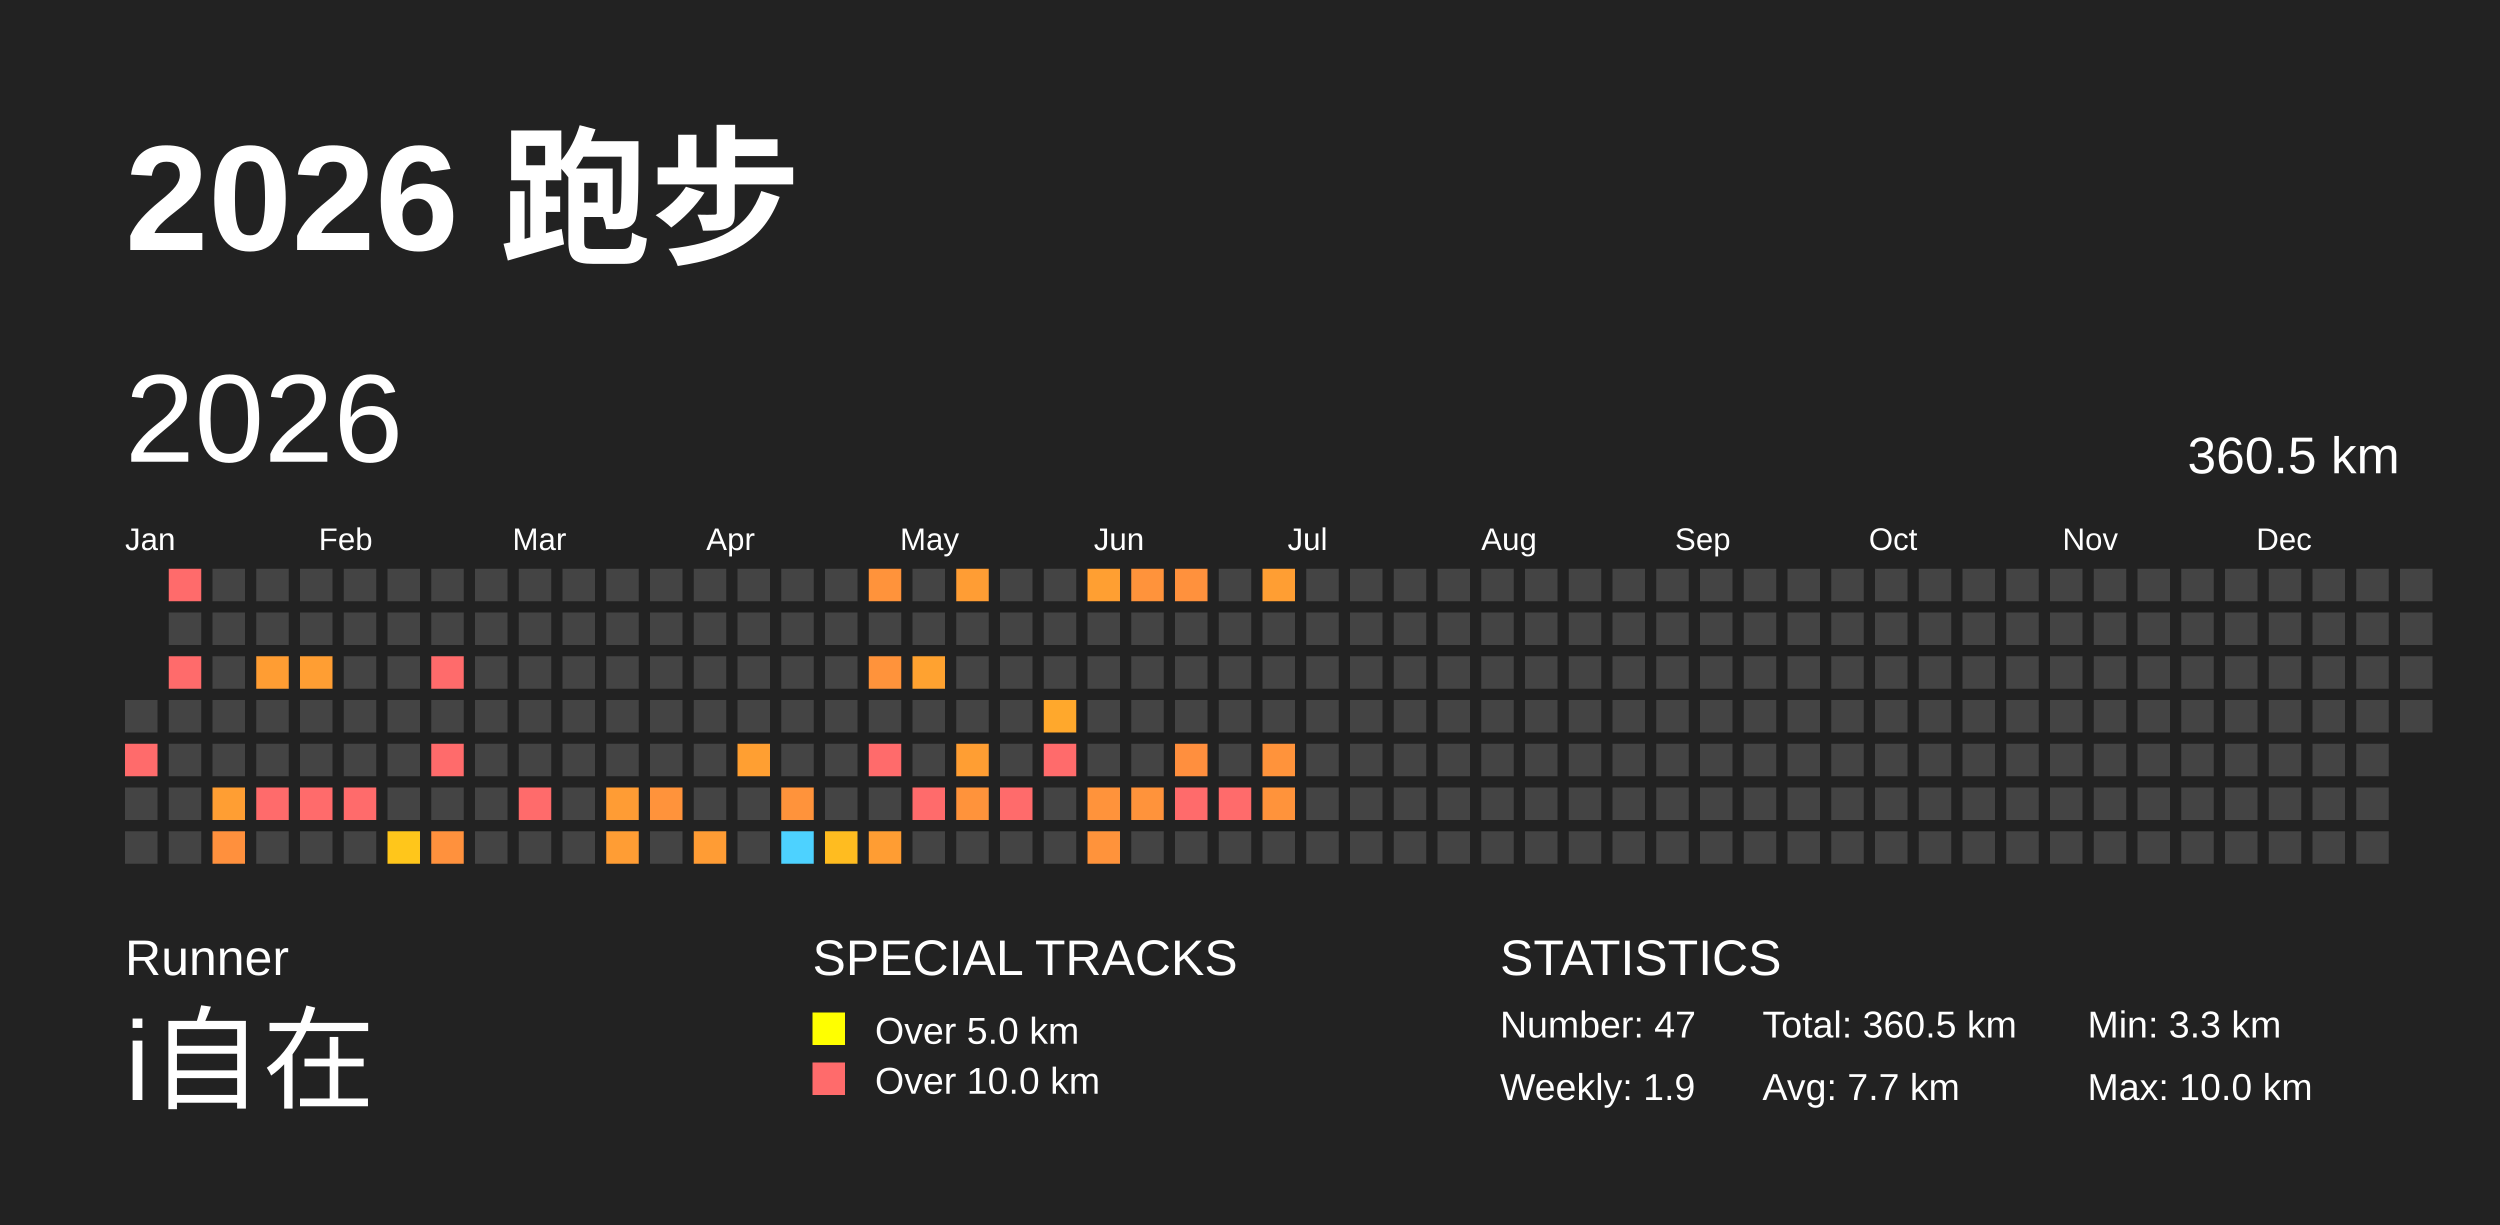
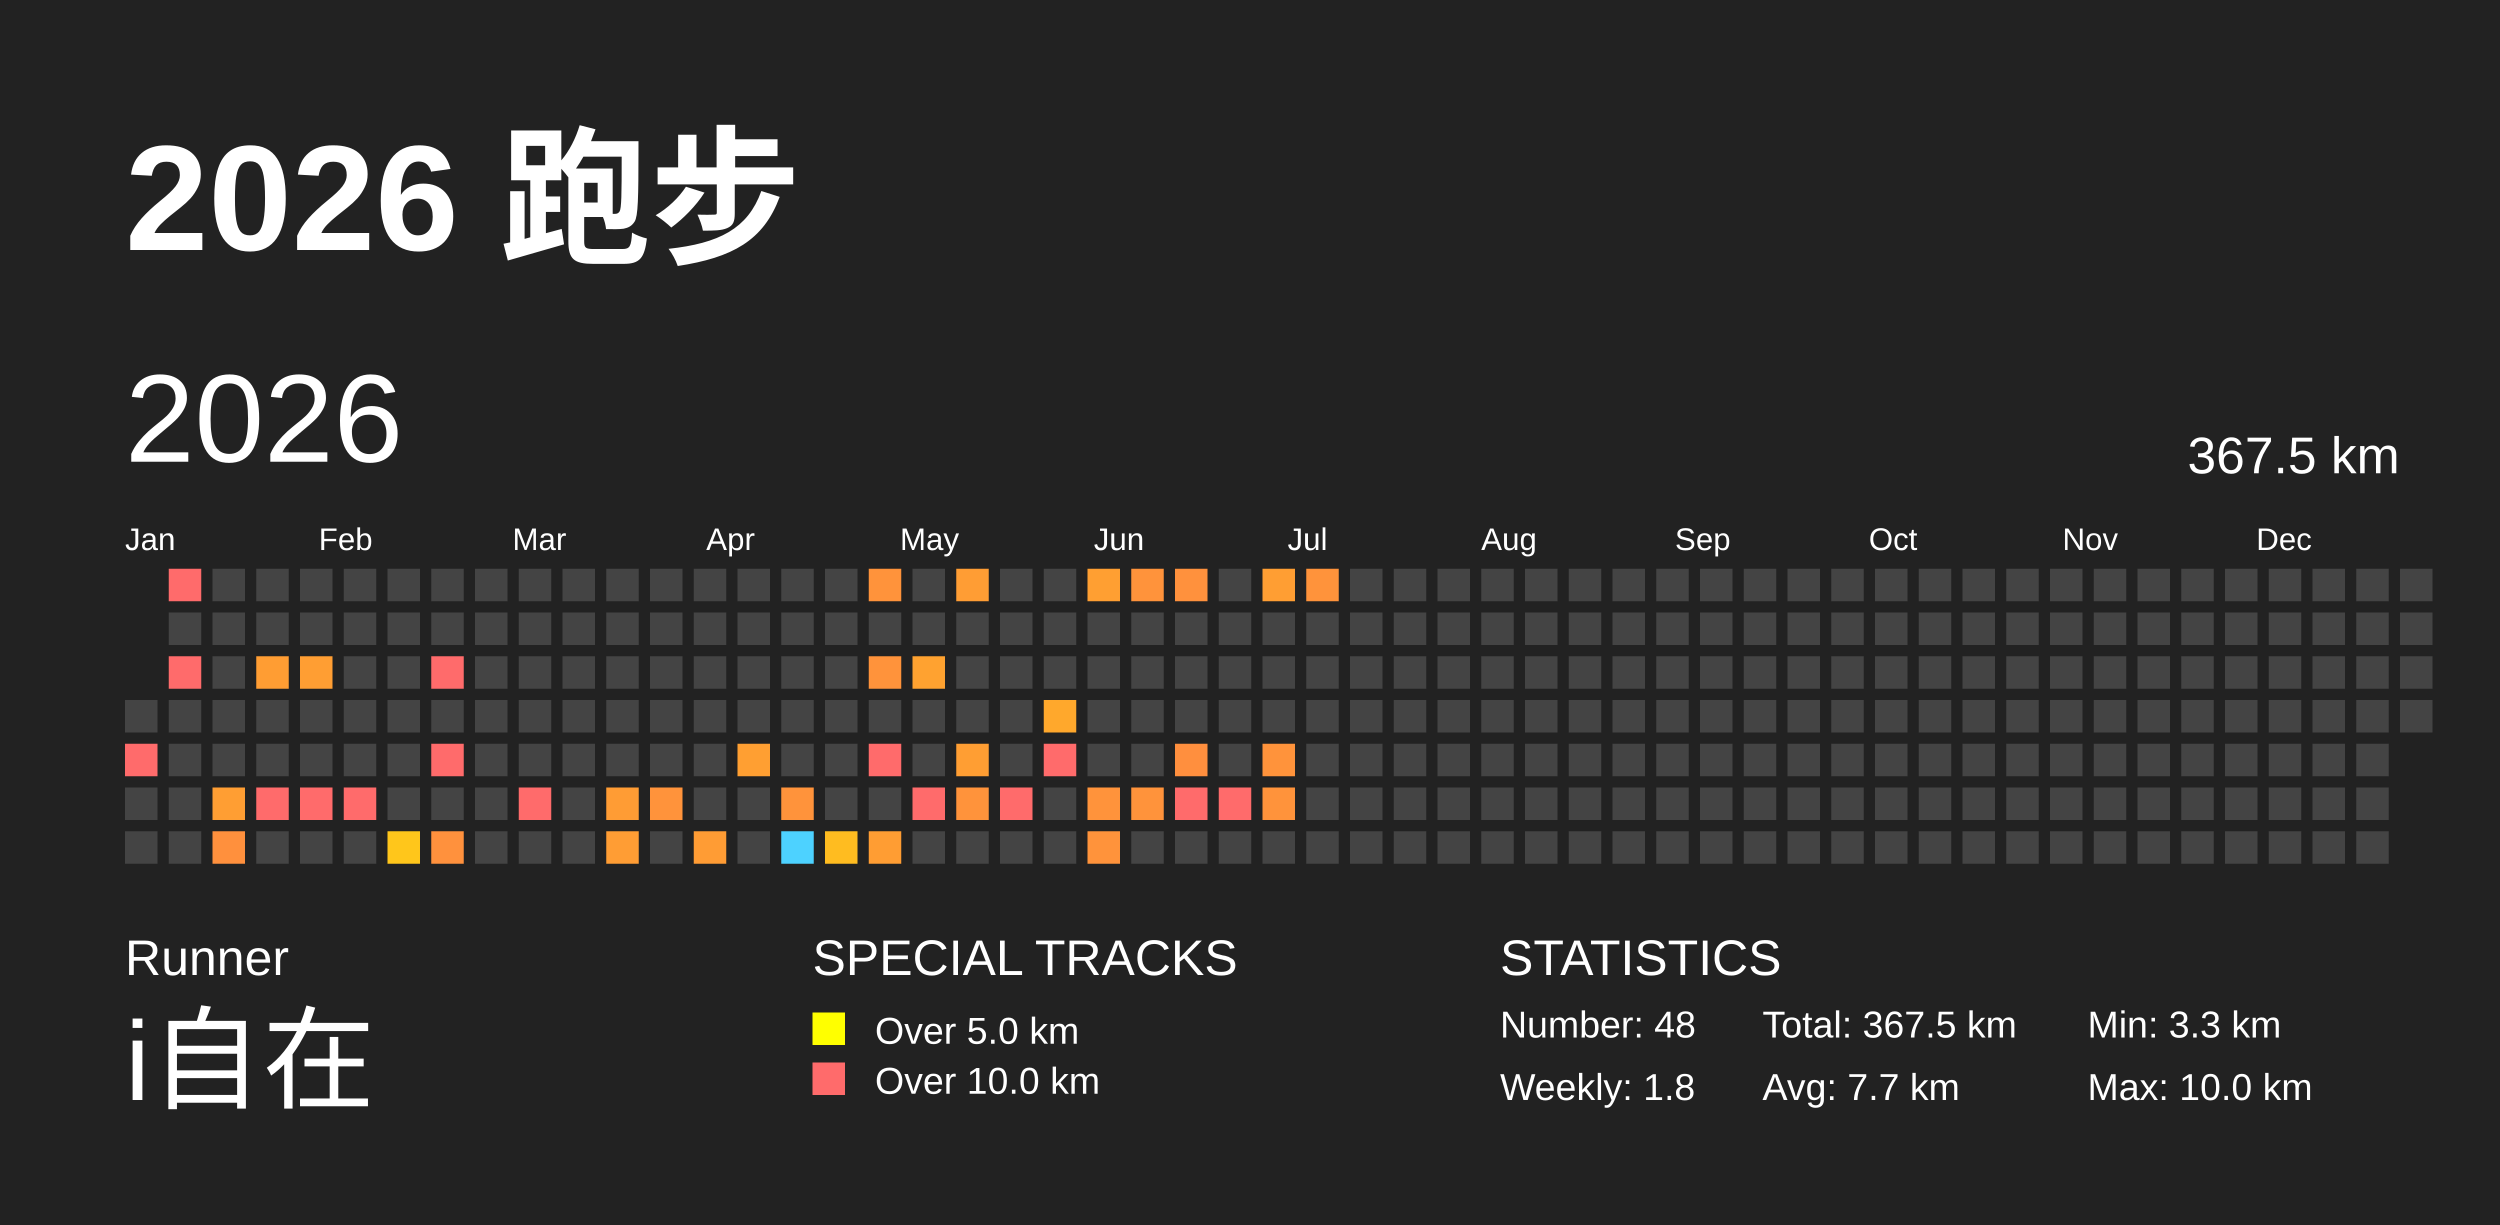
<svg xmlns="http://www.w3.org/2000/svg" baseProfile="full" height="98mm" version="1.1" viewBox="0,0,200,98" width="200mm">
  <defs />
  <rect fill="#222222" height="98" width="200" x="0" y="0" />
  <text fill="#FFFFFF" style="font-size:12px; font-family:Arial; font-weight:bold;" x="10" y="20">2026 跑步</text>
  <text fill="#FFFFFF" style="font-size:4px; font-family:Arial" x="10" y="78">Runner</text>
  <text fill="#FFFFFF" style="font-size:9px; font-family:Arial" x="10" y="88">i自在</text>
  <text fill="#FFFFFF" style="font-size:4px; font-family:Arial" x="65" y="78">SPECIAL TRACKS</text>
  <rect fill="#FFFF00" height="2.6" width="2.6" x="65" y="81" />
  <text fill="#FFFFFF" style="font-size:3px; font-family:Arial" x="70" y="83.5">Over 5.0 km</text>
  <rect fill="#FF6B6B" height="2.6" width="2.6" x="65" y="85" />
  <text fill="#FFFFFF" style="font-size:3px; font-family:Arial" x="70" y="87.5">Over 10.0 km</text>
  <text fill="#FFFFFF" style="font-size:4px; font-family:Arial" x="120" y="78">STATISTICS</text>
-   <text fill="#FFFFFF" style="font-size:3px; font-family:Arial" x="120" y="83">Number: 47</text>
-   <text fill="#FFFFFF" style="font-size:3px; font-family:Arial" x="120" y="88">Weekly: 1.9</text>
-   <text fill="#FFFFFF" style="font-size:3px; font-family:Arial" x="141" y="83">Total: 360.5 km</text>
+   <text fill="#FFFFFF" style="font-size:3px; font-family:Arial" x="120" y="83">Number: 48</text>
+   <text fill="#FFFFFF" style="font-size:3px; font-family:Arial" x="120" y="88">Weekly: 1.8</text>
+   <text fill="#FFFFFF" style="font-size:3px; font-family:Arial" x="141" y="83">Total: 367.5 km</text>
  <text fill="#FFFFFF" style="font-size:3px; font-family:Arial" x="141" y="88">Avg: 7.7 km</text>
  <text fill="#FFFFFF" style="font-size:3px; font-family:Arial" x="167" y="83">Min: 3.3 km</text>
  <text fill="#FFFFFF" style="font-size:3px; font-family:Arial" x="167" y="88">Max: 10.0 km</text>
  <text dominant-baseline="hanging" fill="#FFFFFF" style="font-size:10.0px; font-family:Arial;" x="10" y="30">2026</text>
-   <text dominant-baseline="hanging" fill="#FFFFFF" style="font-size:4.125px; font-family:Arial;" x="175" y="35">360.5 km</text>
+   <text dominant-baseline="hanging" fill="#FFFFFF" style="font-size:4.125px; font-family:Arial;" x="175" y="35">367.5 km</text>
  <text fill="#FFFFFF" style="font-size:2.5px; font-family:Arial" x="10.0" y="44">Jan</text>
  <text fill="#FFFFFF" style="font-size:2.5px; font-family:Arial" x="25.5" y="44">Feb</text>
  <text fill="#FFFFFF" style="font-size:2.5px; font-family:Arial" x="41.0" y="44">Mar</text>
  <text fill="#FFFFFF" style="font-size:2.5px; font-family:Arial" x="56.5" y="44">Apr</text>
  <text fill="#FFFFFF" style="font-size:2.5px; font-family:Arial" x="72.0" y="44">May</text>
  <text fill="#FFFFFF" style="font-size:2.5px; font-family:Arial" x="87.5" y="44">Jun</text>
  <text fill="#FFFFFF" style="font-size:2.5px; font-family:Arial" x="103.0" y="44">Jul</text>
  <text fill="#FFFFFF" style="font-size:2.5px; font-family:Arial" x="118.5" y="44">Aug</text>
  <text fill="#FFFFFF" style="font-size:2.5px; font-family:Arial" x="134.0" y="44">Sep</text>
  <text fill="#FFFFFF" style="font-size:2.5px; font-family:Arial" x="149.5" y="44">Oct</text>
  <text fill="#FFFFFF" style="font-size:2.5px; font-family:Arial" x="165.0" y="44">Nov</text>
  <text fill="#FFFFFF" style="font-size:2.5px; font-family:Arial" x="180.5" y="44">Dec</text>
  <rect fill="#444444" height="2.6" width="2.6" x="10.0" y="56.0" />
  <rect fill="#FF6B6B" height="2.6" width="2.6" x="10.0" y="59.5" />
  <rect fill="#444444" height="2.6" width="2.6" x="10.0" y="63.0" />
  <rect fill="#444444" height="2.6" width="2.6" x="10.0" y="66.5" />
  <rect fill="#FF6B6B" height="2.6" width="2.6" x="13.5" y="45.5" />
  <rect fill="#444444" height="2.6" width="2.6" x="13.5" y="49.0" />
  <rect fill="#FF6B6B" height="2.6" width="2.6" x="13.5" y="52.5" />
  <rect fill="#444444" height="2.6" width="2.6" x="13.5" y="56.0" />
  <rect fill="#444444" height="2.6" width="2.6" x="13.5" y="59.5" />
  <rect fill="#444444" height="2.6" width="2.6" x="13.5" y="63.0" />
  <rect fill="#444444" height="2.6" width="2.6" x="13.5" y="66.5" />
  <rect fill="#444444" height="2.6" width="2.6" x="17.0" y="45.5" />
  <rect fill="#444444" height="2.6" width="2.6" x="17.0" y="49.0" />
  <rect fill="#444444" height="2.6" width="2.6" x="17.0" y="52.5" />
  <rect fill="#444444" height="2.6" width="2.6" x="17.0" y="56.0" />
  <rect fill="#444444" height="2.6" width="2.6" x="17.0" y="59.5" />
  <rect fill="#ff9e33" height="2.6" width="2.6" x="17.0" y="63.0" />
  <rect fill="#ff903d" height="2.6" width="2.6" x="17.0" y="66.5" />
  <rect fill="#444444" height="2.6" width="2.6" x="20.5" y="45.5" />
  <rect fill="#444444" height="2.6" width="2.6" x="20.5" y="49.0" />
  <rect fill="#ff9d33" height="2.6" width="2.6" x="20.5" y="52.5" />
  <rect fill="#444444" height="2.6" width="2.6" x="20.5" y="56.0" />
  <rect fill="#444444" height="2.6" width="2.6" x="20.5" y="59.5" />
  <rect fill="#FF6B6B" height="2.6" width="2.6" x="20.5" y="63.0" />
  <rect fill="#444444" height="2.6" width="2.6" x="20.5" y="66.5" />
  <rect fill="#444444" height="2.6" width="2.6" x="24.0" y="45.5" />
  <rect fill="#444444" height="2.6" width="2.6" x="24.0" y="49.0" />
  <rect fill="#ff9e33" height="2.6" width="2.6" x="24.0" y="52.5" />
  <rect fill="#444444" height="2.6" width="2.6" x="24.0" y="56.0" />
  <rect fill="#444444" height="2.6" width="2.6" x="24.0" y="59.5" />
  <rect fill="#FF6B6B" height="2.6" width="2.6" x="24.0" y="63.0" />
  <rect fill="#444444" height="2.6" width="2.6" x="24.0" y="66.5" />
  <rect fill="#444444" height="2.6" width="2.6" x="27.5" y="45.5" />
  <rect fill="#444444" height="2.6" width="2.6" x="27.5" y="49.0" />
  <rect fill="#444444" height="2.6" width="2.6" x="27.5" y="52.5" />
  <rect fill="#444444" height="2.6" width="2.6" x="27.5" y="56.0" />
  <rect fill="#444444" height="2.6" width="2.6" x="27.5" y="59.5" />
  <rect fill="#FF6B6B" height="2.6" width="2.6" x="27.5" y="63.0" />
  <rect fill="#444444" height="2.6" width="2.6" x="27.5" y="66.5" />
  <rect fill="#444444" height="2.6" width="2.6" x="31.0" y="45.5" />
  <rect fill="#444444" height="2.6" width="2.6" x="31.0" y="49.0" />
  <rect fill="#444444" height="2.6" width="2.6" x="31.0" y="52.5" />
  <rect fill="#444444" height="2.6" width="2.6" x="31.0" y="56.0" />
  <rect fill="#444444" height="2.6" width="2.6" x="31.0" y="59.5" />
  <rect fill="#444444" height="2.6" width="2.6" x="31.0" y="63.0" />
  <rect fill="#ffc61b" height="2.6" width="2.6" x="31.0" y="66.5" />
  <rect fill="#444444" height="2.6" width="2.6" x="34.5" y="45.5" />
  <rect fill="#444444" height="2.6" width="2.6" x="34.5" y="49.0" />
  <rect fill="#FF6B6B" height="2.6" width="2.6" x="34.5" y="52.5" />
  <rect fill="#444444" height="2.6" width="2.6" x="34.5" y="56.0" />
  <rect fill="#FF6B6B" height="2.6" width="2.6" x="34.5" y="59.5" />
  <rect fill="#444444" height="2.6" width="2.6" x="34.5" y="63.0" />
  <rect fill="#ff913d" height="2.6" width="2.6" x="34.5" y="66.5" />
  <rect fill="#444444" height="2.6" width="2.6" x="38.0" y="45.5" />
  <rect fill="#444444" height="2.6" width="2.6" x="38.0" y="49.0" />
  <rect fill="#444444" height="2.6" width="2.6" x="38.0" y="52.5" />
  <rect fill="#444444" height="2.6" width="2.6" x="38.0" y="56.0" />
  <rect fill="#444444" height="2.6" width="2.6" x="38.0" y="59.5" />
  <rect fill="#444444" height="2.6" width="2.6" x="38.0" y="63.0" />
  <rect fill="#444444" height="2.6" width="2.6" x="38.0" y="66.5" />
  <rect fill="#444444" height="2.6" width="2.6" x="41.5" y="45.5" />
  <rect fill="#444444" height="2.6" width="2.6" x="41.5" y="49.0" />
  <rect fill="#444444" height="2.6" width="2.6" x="41.5" y="52.5" />
  <rect fill="#444444" height="2.6" width="2.6" x="41.5" y="56.0" />
  <rect fill="#444444" height="2.6" width="2.6" x="41.5" y="59.5" />
  <rect fill="#FF6B6B" height="2.6" width="2.6" x="41.5" y="63.0" />
  <rect fill="#444444" height="2.6" width="2.6" x="41.5" y="66.5" />
  <rect fill="#444444" height="2.6" width="2.6" x="45.0" y="45.5" />
  <rect fill="#444444" height="2.6" width="2.6" x="45.0" y="49.0" />
  <rect fill="#444444" height="2.6" width="2.6" x="45.0" y="52.5" />
  <rect fill="#444444" height="2.6" width="2.6" x="45.0" y="56.0" />
  <rect fill="#444444" height="2.6" width="2.6" x="45.0" y="59.5" />
  <rect fill="#444444" height="2.6" width="2.6" x="45.0" y="63.0" />
  <rect fill="#444444" height="2.6" width="2.6" x="45.0" y="66.5" />
  <rect fill="#444444" height="2.6" width="2.6" x="48.5" y="45.5" />
  <rect fill="#444444" height="2.6" width="2.6" x="48.5" y="49.0" />
  <rect fill="#444444" height="2.6" width="2.6" x="48.5" y="52.5" />
  <rect fill="#444444" height="2.6" width="2.6" x="48.5" y="56.0" />
  <rect fill="#444444" height="2.6" width="2.6" x="48.5" y="59.5" />
  <rect fill="#ff9c34" height="2.6" width="2.6" x="48.5" y="63.0" />
  <rect fill="#ff9d34" height="2.6" width="2.6" x="48.5" y="66.5" />
  <rect fill="#444444" height="2.6" width="2.6" x="52.0" y="45.5" />
  <rect fill="#444444" height="2.6" width="2.6" x="52.0" y="49.0" />
  <rect fill="#444444" height="2.6" width="2.6" x="52.0" y="52.5" />
  <rect fill="#444444" height="2.6" width="2.6" x="52.0" y="56.0" />
  <rect fill="#444444" height="2.6" width="2.6" x="52.0" y="59.5" />
  <rect fill="#ff933b" height="2.6" width="2.6" x="52.0" y="63.0" />
  <rect fill="#444444" height="2.6" width="2.6" x="52.0" y="66.5" />
  <rect fill="#444444" height="2.6" width="2.6" x="55.5" y="45.5" />
  <rect fill="#444444" height="2.6" width="2.6" x="55.5" y="49.0" />
  <rect fill="#444444" height="2.6" width="2.6" x="55.5" y="52.5" />
  <rect fill="#444444" height="2.6" width="2.6" x="55.5" y="56.0" />
  <rect fill="#444444" height="2.6" width="2.6" x="55.5" y="59.5" />
  <rect fill="#444444" height="2.6" width="2.6" x="55.5" y="63.0" />
  <rect fill="#ff9c34" height="2.6" width="2.6" x="55.5" y="66.5" />
  <rect fill="#444444" height="2.6" width="2.6" x="59.0" y="45.5" />
  <rect fill="#444444" height="2.6" width="2.6" x="59.0" y="49.0" />
  <rect fill="#444444" height="2.6" width="2.6" x="59.0" y="52.5" />
  <rect fill="#444444" height="2.6" width="2.6" x="59.0" y="56.0" />
  <rect fill="#ff9f32" height="2.6" width="2.6" x="59.0" y="59.5" />
  <rect fill="#444444" height="2.6" width="2.6" x="59.0" y="63.0" />
  <rect fill="#444444" height="2.6" width="2.6" x="59.0" y="66.5" />
  <rect fill="#444444" height="2.6" width="2.6" x="62.5" y="45.5" />
  <rect fill="#444444" height="2.6" width="2.6" x="62.5" y="49.0" />
  <rect fill="#444444" height="2.6" width="2.6" x="62.5" y="52.5" />
  <rect fill="#444444" height="2.6" width="2.6" x="62.5" y="56.0" />
  <rect fill="#444444" height="2.6" width="2.6" x="62.5" y="59.5" />
  <rect fill="#ff933b" height="2.6" width="2.6" x="62.5" y="63.0" />
  <rect fill="#4dd2ff" height="2.6" width="2.6" x="62.5" y="66.5" />
  <rect fill="#444444" height="2.6" width="2.6" x="66.0" y="45.5" />
  <rect fill="#444444" height="2.6" width="2.6" x="66.0" y="49.0" />
  <rect fill="#444444" height="2.6" width="2.6" x="66.0" y="52.5" />
  <rect fill="#444444" height="2.6" width="2.6" x="66.0" y="56.0" />
  <rect fill="#444444" height="2.6" width="2.6" x="66.0" y="59.5" />
  <rect fill="#444444" height="2.6" width="2.6" x="66.0" y="63.0" />
  <rect fill="#ffbc20" height="2.6" width="2.6" x="66.0" y="66.5" />
  <rect fill="#ff933b" height="2.6" width="2.6" x="69.5" y="45.5" />
  <rect fill="#444444" height="2.6" width="2.6" x="69.5" y="49.0" />
  <rect fill="#ff933b" height="2.6" width="2.6" x="69.5" y="52.5" />
  <rect fill="#444444" height="2.6" width="2.6" x="69.5" y="56.0" />
  <rect fill="#FF6B6B" height="2.6" width="2.6" x="69.5" y="59.5" />
  <rect fill="#444444" height="2.6" width="2.6" x="69.5" y="63.0" />
  <rect fill="#ff9d33" height="2.6" width="2.6" x="69.5" y="66.5" />
  <rect fill="#444444" height="2.6" width="2.6" x="73.0" y="45.5" />
  <rect fill="#444444" height="2.6" width="2.6" x="73.0" y="49.0" />
  <rect fill="#ffa230" height="2.6" width="2.6" x="73.0" y="52.5" />
  <rect fill="#444444" height="2.6" width="2.6" x="73.0" y="56.0" />
  <rect fill="#444444" height="2.6" width="2.6" x="73.0" y="59.5" />
  <rect fill="#FF6B6B" height="2.6" width="2.6" x="73.0" y="63.0" />
  <rect fill="#444444" height="2.6" width="2.6" x="73.0" y="66.5" />
  <rect fill="#ff9d34" height="2.6" width="2.6" x="76.5" y="45.5" />
  <rect fill="#444444" height="2.6" width="2.6" x="76.5" y="49.0" />
  <rect fill="#444444" height="2.6" width="2.6" x="76.5" y="52.5" />
  <rect fill="#444444" height="2.6" width="2.6" x="76.5" y="56.0" />
  <rect fill="#ff9e33" height="2.6" width="2.6" x="76.5" y="59.5" />
  <rect fill="#ff933b" height="2.6" width="2.6" x="76.5" y="63.0" />
  <rect fill="#444444" height="2.6" width="2.6" x="76.5" y="66.5" />
  <rect fill="#444444" height="2.6" width="2.6" x="80.0" y="45.5" />
  <rect fill="#444444" height="2.6" width="2.6" x="80.0" y="49.0" />
  <rect fill="#444444" height="2.6" width="2.6" x="80.0" y="52.5" />
  <rect fill="#444444" height="2.6" width="2.6" x="80.0" y="56.0" />
  <rect fill="#444444" height="2.6" width="2.6" x="80.0" y="59.5" />
  <rect fill="#FF6B6B" height="2.6" width="2.6" x="80.0" y="63.0" />
  <rect fill="#444444" height="2.6" width="2.6" x="80.0" y="66.5" />
  <rect fill="#444444" height="2.6" width="2.6" x="83.5" y="45.5" />
  <rect fill="#444444" height="2.6" width="2.6" x="83.5" y="49.0" />
  <rect fill="#444444" height="2.6" width="2.6" x="83.5" y="52.5" />
  <rect fill="#ffa82c" height="2.6" width="2.6" x="83.5" y="56.0" />
  <rect fill="#FF6B6B" height="2.6" width="2.6" x="83.5" y="59.5" />
  <rect fill="#444444" height="2.6" width="2.6" x="83.5" y="63.0" />
  <rect fill="#444444" height="2.6" width="2.6" x="83.5" y="66.5" />
  <rect fill="#ff9f32" height="2.6" width="2.6" x="87.0" y="45.5" />
  <rect fill="#444444" height="2.6" width="2.6" x="87.0" y="49.0" />
  <rect fill="#444444" height="2.6" width="2.6" x="87.0" y="52.5" />
  <rect fill="#444444" height="2.6" width="2.6" x="87.0" y="56.0" />
  <rect fill="#444444" height="2.6" width="2.6" x="87.0" y="59.5" />
  <rect fill="#ff933b" height="2.6" width="2.6" x="87.0" y="63.0" />
  <rect fill="#ff933b" height="2.6" width="2.6" x="87.0" y="66.5" />
  <rect fill="#ff933b" height="2.6" width="2.6" x="90.5" y="45.5" />
  <rect fill="#444444" height="2.6" width="2.6" x="90.5" y="49.0" />
  <rect fill="#444444" height="2.6" width="2.6" x="90.5" y="52.5" />
  <rect fill="#444444" height="2.6" width="2.6" x="90.5" y="56.0" />
  <rect fill="#444444" height="2.6" width="2.6" x="90.5" y="59.5" />
  <rect fill="#ff933b" height="2.6" width="2.6" x="90.5" y="63.0" />
  <rect fill="#444444" height="2.6" width="2.6" x="90.5" y="66.5" />
  <rect fill="#ff913d" height="2.6" width="2.6" x="94.0" y="45.5" />
  <rect fill="#444444" height="2.6" width="2.6" x="94.0" y="49.0" />
  <rect fill="#444444" height="2.6" width="2.6" x="94.0" y="52.5" />
  <rect fill="#444444" height="2.6" width="2.6" x="94.0" y="56.0" />
  <rect fill="#ff8f3e" height="2.6" width="2.6" x="94.0" y="59.5" />
  <rect fill="#FF6B6B" height="2.6" width="2.6" x="94.0" y="63.0" />
  <rect fill="#444444" height="2.6" width="2.6" x="94.0" y="66.5" />
  <rect fill="#444444" height="2.6" width="2.6" x="97.5" y="45.5" />
  <rect fill="#444444" height="2.6" width="2.6" x="97.5" y="49.0" />
  <rect fill="#444444" height="2.6" width="2.6" x="97.5" y="52.5" />
  <rect fill="#444444" height="2.6" width="2.6" x="97.5" y="56.0" />
  <rect fill="#444444" height="2.6" width="2.6" x="97.5" y="59.5" />
  <rect fill="#FF6B6B" height="2.6" width="2.6" x="97.5" y="63.0" />
  <rect fill="#444444" height="2.6" width="2.6" x="97.5" y="66.5" />
  <rect fill="#ff9e33" height="2.6" width="2.6" x="101.0" y="45.5" />
  <rect fill="#444444" height="2.6" width="2.6" x="101.0" y="49.0" />
  <rect fill="#444444" height="2.6" width="2.6" x="101.0" y="52.5" />
  <rect fill="#444444" height="2.6" width="2.6" x="101.0" y="56.0" />
  <rect fill="#ff933b" height="2.6" width="2.6" x="101.0" y="59.5" />
  <rect fill="#ff933b" height="2.6" width="2.6" x="101.0" y="63.0" />
  <rect fill="#444444" height="2.6" width="2.6" x="101.0" y="66.5" />
-   <rect fill="#444444" height="2.6" width="2.6" x="104.5" y="45.5" />
+   <rect fill="#ff933b" height="2.6" width="2.6" x="104.5" y="45.5" />
  <rect fill="#444444" height="2.6" width="2.6" x="104.5" y="49.0" />
  <rect fill="#444444" height="2.6" width="2.6" x="104.5" y="52.5" />
  <rect fill="#444444" height="2.6" width="2.6" x="104.5" y="56.0" />
  <rect fill="#444444" height="2.6" width="2.6" x="104.5" y="59.5" />
  <rect fill="#444444" height="2.6" width="2.6" x="104.5" y="63.0" />
  <rect fill="#444444" height="2.6" width="2.6" x="104.5" y="66.5" />
  <rect fill="#444444" height="2.6" width="2.6" x="108.0" y="45.5" />
  <rect fill="#444444" height="2.6" width="2.6" x="108.0" y="49.0" />
  <rect fill="#444444" height="2.6" width="2.6" x="108.0" y="52.5" />
  <rect fill="#444444" height="2.6" width="2.6" x="108.0" y="56.0" />
  <rect fill="#444444" height="2.6" width="2.6" x="108.0" y="59.5" />
  <rect fill="#444444" height="2.6" width="2.6" x="108.0" y="63.0" />
  <rect fill="#444444" height="2.6" width="2.6" x="108.0" y="66.5" />
  <rect fill="#444444" height="2.6" width="2.6" x="111.5" y="45.5" />
  <rect fill="#444444" height="2.6" width="2.6" x="111.5" y="49.0" />
  <rect fill="#444444" height="2.6" width="2.6" x="111.5" y="52.5" />
  <rect fill="#444444" height="2.6" width="2.6" x="111.5" y="56.0" />
  <rect fill="#444444" height="2.6" width="2.6" x="111.5" y="59.5" />
  <rect fill="#444444" height="2.6" width="2.6" x="111.5" y="63.0" />
  <rect fill="#444444" height="2.6" width="2.6" x="111.5" y="66.5" />
  <rect fill="#444444" height="2.6" width="2.6" x="115.0" y="45.5" />
  <rect fill="#444444" height="2.6" width="2.6" x="115.0" y="49.0" />
  <rect fill="#444444" height="2.6" width="2.6" x="115.0" y="52.5" />
  <rect fill="#444444" height="2.6" width="2.6" x="115.0" y="56.0" />
  <rect fill="#444444" height="2.6" width="2.6" x="115.0" y="59.5" />
  <rect fill="#444444" height="2.6" width="2.6" x="115.0" y="63.0" />
  <rect fill="#444444" height="2.6" width="2.6" x="115.0" y="66.5" />
  <rect fill="#444444" height="2.6" width="2.6" x="118.5" y="45.5" />
  <rect fill="#444444" height="2.6" width="2.6" x="118.5" y="49.0" />
  <rect fill="#444444" height="2.6" width="2.6" x="118.5" y="52.5" />
  <rect fill="#444444" height="2.6" width="2.6" x="118.5" y="56.0" />
  <rect fill="#444444" height="2.6" width="2.6" x="118.5" y="59.5" />
  <rect fill="#444444" height="2.6" width="2.6" x="118.5" y="63.0" />
  <rect fill="#444444" height="2.6" width="2.6" x="118.5" y="66.5" />
  <rect fill="#444444" height="2.6" width="2.6" x="122.0" y="45.5" />
  <rect fill="#444444" height="2.6" width="2.6" x="122.0" y="49.0" />
  <rect fill="#444444" height="2.6" width="2.6" x="122.0" y="52.5" />
  <rect fill="#444444" height="2.6" width="2.6" x="122.0" y="56.0" />
  <rect fill="#444444" height="2.6" width="2.6" x="122.0" y="59.5" />
  <rect fill="#444444" height="2.6" width="2.6" x="122.0" y="63.0" />
  <rect fill="#444444" height="2.6" width="2.6" x="122.0" y="66.5" />
  <rect fill="#444444" height="2.6" width="2.6" x="125.5" y="45.5" />
  <rect fill="#444444" height="2.6" width="2.6" x="125.5" y="49.0" />
  <rect fill="#444444" height="2.6" width="2.6" x="125.5" y="52.5" />
  <rect fill="#444444" height="2.6" width="2.6" x="125.5" y="56.0" />
  <rect fill="#444444" height="2.6" width="2.6" x="125.5" y="59.5" />
  <rect fill="#444444" height="2.6" width="2.6" x="125.5" y="63.0" />
  <rect fill="#444444" height="2.6" width="2.6" x="125.5" y="66.5" />
  <rect fill="#444444" height="2.6" width="2.6" x="129.0" y="45.5" />
  <rect fill="#444444" height="2.6" width="2.6" x="129.0" y="49.0" />
  <rect fill="#444444" height="2.6" width="2.6" x="129.0" y="52.5" />
  <rect fill="#444444" height="2.6" width="2.6" x="129.0" y="56.0" />
  <rect fill="#444444" height="2.6" width="2.6" x="129.0" y="59.5" />
  <rect fill="#444444" height="2.6" width="2.6" x="129.0" y="63.0" />
  <rect fill="#444444" height="2.6" width="2.6" x="129.0" y="66.5" />
  <rect fill="#444444" height="2.6" width="2.6" x="132.5" y="45.5" />
  <rect fill="#444444" height="2.6" width="2.6" x="132.5" y="49.0" />
  <rect fill="#444444" height="2.6" width="2.6" x="132.5" y="52.5" />
  <rect fill="#444444" height="2.6" width="2.6" x="132.5" y="56.0" />
  <rect fill="#444444" height="2.6" width="2.6" x="132.5" y="59.5" />
  <rect fill="#444444" height="2.6" width="2.6" x="132.5" y="63.0" />
  <rect fill="#444444" height="2.6" width="2.6" x="132.5" y="66.5" />
  <rect fill="#444444" height="2.6" width="2.6" x="136.0" y="45.5" />
  <rect fill="#444444" height="2.6" width="2.6" x="136.0" y="49.0" />
  <rect fill="#444444" height="2.6" width="2.6" x="136.0" y="52.5" />
  <rect fill="#444444" height="2.6" width="2.6" x="136.0" y="56.0" />
  <rect fill="#444444" height="2.6" width="2.6" x="136.0" y="59.5" />
  <rect fill="#444444" height="2.6" width="2.6" x="136.0" y="63.0" />
  <rect fill="#444444" height="2.6" width="2.6" x="136.0" y="66.5" />
  <rect fill="#444444" height="2.6" width="2.6" x="139.5" y="45.5" />
  <rect fill="#444444" height="2.6" width="2.6" x="139.5" y="49.0" />
  <rect fill="#444444" height="2.6" width="2.6" x="139.5" y="52.5" />
  <rect fill="#444444" height="2.6" width="2.6" x="139.5" y="56.0" />
  <rect fill="#444444" height="2.6" width="2.6" x="139.5" y="59.5" />
  <rect fill="#444444" height="2.6" width="2.6" x="139.5" y="63.0" />
  <rect fill="#444444" height="2.6" width="2.6" x="139.5" y="66.5" />
  <rect fill="#444444" height="2.6" width="2.6" x="143.0" y="45.5" />
  <rect fill="#444444" height="2.6" width="2.6" x="143.0" y="49.0" />
  <rect fill="#444444" height="2.6" width="2.6" x="143.0" y="52.5" />
  <rect fill="#444444" height="2.6" width="2.6" x="143.0" y="56.0" />
  <rect fill="#444444" height="2.6" width="2.6" x="143.0" y="59.5" />
  <rect fill="#444444" height="2.6" width="2.6" x="143.0" y="63.0" />
  <rect fill="#444444" height="2.6" width="2.6" x="143.0" y="66.5" />
  <rect fill="#444444" height="2.6" width="2.6" x="146.5" y="45.5" />
  <rect fill="#444444" height="2.6" width="2.6" x="146.5" y="49.0" />
  <rect fill="#444444" height="2.6" width="2.6" x="146.5" y="52.5" />
  <rect fill="#444444" height="2.6" width="2.6" x="146.5" y="56.0" />
  <rect fill="#444444" height="2.6" width="2.6" x="146.5" y="59.5" />
  <rect fill="#444444" height="2.6" width="2.6" x="146.5" y="63.0" />
  <rect fill="#444444" height="2.6" width="2.6" x="146.5" y="66.5" />
  <rect fill="#444444" height="2.6" width="2.6" x="150.0" y="45.5" />
  <rect fill="#444444" height="2.6" width="2.6" x="150.0" y="49.0" />
  <rect fill="#444444" height="2.6" width="2.6" x="150.0" y="52.5" />
  <rect fill="#444444" height="2.6" width="2.6" x="150.0" y="56.0" />
  <rect fill="#444444" height="2.6" width="2.6" x="150.0" y="59.5" />
  <rect fill="#444444" height="2.6" width="2.6" x="150.0" y="63.0" />
  <rect fill="#444444" height="2.6" width="2.6" x="150.0" y="66.5" />
  <rect fill="#444444" height="2.6" width="2.6" x="153.5" y="45.5" />
  <rect fill="#444444" height="2.6" width="2.6" x="153.5" y="49.0" />
  <rect fill="#444444" height="2.6" width="2.6" x="153.5" y="52.5" />
  <rect fill="#444444" height="2.6" width="2.6" x="153.5" y="56.0" />
  <rect fill="#444444" height="2.6" width="2.6" x="153.5" y="59.5" />
  <rect fill="#444444" height="2.6" width="2.6" x="153.5" y="63.0" />
  <rect fill="#444444" height="2.6" width="2.6" x="153.5" y="66.5" />
  <rect fill="#444444" height="2.6" width="2.6" x="157.0" y="45.5" />
  <rect fill="#444444" height="2.6" width="2.6" x="157.0" y="49.0" />
  <rect fill="#444444" height="2.6" width="2.6" x="157.0" y="52.5" />
  <rect fill="#444444" height="2.6" width="2.6" x="157.0" y="56.0" />
  <rect fill="#444444" height="2.6" width="2.6" x="157.0" y="59.5" />
  <rect fill="#444444" height="2.6" width="2.6" x="157.0" y="63.0" />
  <rect fill="#444444" height="2.6" width="2.6" x="157.0" y="66.5" />
  <rect fill="#444444" height="2.6" width="2.6" x="160.5" y="45.5" />
  <rect fill="#444444" height="2.6" width="2.6" x="160.5" y="49.0" />
  <rect fill="#444444" height="2.6" width="2.6" x="160.5" y="52.5" />
  <rect fill="#444444" height="2.6" width="2.6" x="160.5" y="56.0" />
  <rect fill="#444444" height="2.6" width="2.6" x="160.5" y="59.5" />
  <rect fill="#444444" height="2.6" width="2.6" x="160.5" y="63.0" />
  <rect fill="#444444" height="2.6" width="2.6" x="160.5" y="66.5" />
  <rect fill="#444444" height="2.6" width="2.6" x="164.0" y="45.5" />
  <rect fill="#444444" height="2.6" width="2.6" x="164.0" y="49.0" />
  <rect fill="#444444" height="2.6" width="2.6" x="164.0" y="52.5" />
  <rect fill="#444444" height="2.6" width="2.6" x="164.0" y="56.0" />
  <rect fill="#444444" height="2.6" width="2.6" x="164.0" y="59.5" />
  <rect fill="#444444" height="2.6" width="2.6" x="164.0" y="63.0" />
  <rect fill="#444444" height="2.6" width="2.6" x="164.0" y="66.5" />
  <rect fill="#444444" height="2.6" width="2.6" x="167.5" y="45.5" />
  <rect fill="#444444" height="2.6" width="2.6" x="167.5" y="49.0" />
  <rect fill="#444444" height="2.6" width="2.6" x="167.5" y="52.5" />
  <rect fill="#444444" height="2.6" width="2.6" x="167.5" y="56.0" />
  <rect fill="#444444" height="2.6" width="2.6" x="167.5" y="59.5" />
  <rect fill="#444444" height="2.6" width="2.6" x="167.5" y="63.0" />
  <rect fill="#444444" height="2.6" width="2.6" x="167.5" y="66.5" />
  <rect fill="#444444" height="2.6" width="2.6" x="171.0" y="45.5" />
  <rect fill="#444444" height="2.6" width="2.6" x="171.0" y="49.0" />
  <rect fill="#444444" height="2.6" width="2.6" x="171.0" y="52.5" />
  <rect fill="#444444" height="2.6" width="2.6" x="171.0" y="56.0" />
  <rect fill="#444444" height="2.6" width="2.6" x="171.0" y="59.5" />
  <rect fill="#444444" height="2.6" width="2.6" x="171.0" y="63.0" />
  <rect fill="#444444" height="2.6" width="2.6" x="171.0" y="66.5" />
  <rect fill="#444444" height="2.6" width="2.6" x="174.5" y="45.5" />
  <rect fill="#444444" height="2.6" width="2.6" x="174.5" y="49.0" />
  <rect fill="#444444" height="2.6" width="2.6" x="174.5" y="52.5" />
  <rect fill="#444444" height="2.6" width="2.6" x="174.5" y="56.0" />
  <rect fill="#444444" height="2.6" width="2.6" x="174.5" y="59.5" />
  <rect fill="#444444" height="2.6" width="2.6" x="174.5" y="63.0" />
  <rect fill="#444444" height="2.6" width="2.6" x="174.5" y="66.5" />
  <rect fill="#444444" height="2.6" width="2.6" x="178.0" y="45.5" />
  <rect fill="#444444" height="2.6" width="2.6" x="178.0" y="49.0" />
  <rect fill="#444444" height="2.6" width="2.6" x="178.0" y="52.5" />
  <rect fill="#444444" height="2.6" width="2.6" x="178.0" y="56.0" />
  <rect fill="#444444" height="2.6" width="2.6" x="178.0" y="59.5" />
  <rect fill="#444444" height="2.6" width="2.6" x="178.0" y="63.0" />
  <rect fill="#444444" height="2.6" width="2.6" x="178.0" y="66.5" />
  <rect fill="#444444" height="2.6" width="2.6" x="181.5" y="45.5" />
  <rect fill="#444444" height="2.6" width="2.6" x="181.5" y="49.0" />
  <rect fill="#444444" height="2.6" width="2.6" x="181.5" y="52.5" />
  <rect fill="#444444" height="2.6" width="2.6" x="181.5" y="56.0" />
  <rect fill="#444444" height="2.6" width="2.6" x="181.5" y="59.5" />
  <rect fill="#444444" height="2.6" width="2.6" x="181.5" y="63.0" />
  <rect fill="#444444" height="2.6" width="2.6" x="181.5" y="66.5" />
  <rect fill="#444444" height="2.6" width="2.6" x="185.0" y="45.5" />
  <rect fill="#444444" height="2.6" width="2.6" x="185.0" y="49.0" />
  <rect fill="#444444" height="2.6" width="2.6" x="185.0" y="52.5" />
  <rect fill="#444444" height="2.6" width="2.6" x="185.0" y="56.0" />
  <rect fill="#444444" height="2.6" width="2.6" x="185.0" y="59.5" />
  <rect fill="#444444" height="2.6" width="2.6" x="185.0" y="63.0" />
  <rect fill="#444444" height="2.6" width="2.6" x="185.0" y="66.5" />
  <rect fill="#444444" height="2.6" width="2.6" x="188.5" y="45.5" />
  <rect fill="#444444" height="2.6" width="2.6" x="188.5" y="49.0" />
  <rect fill="#444444" height="2.6" width="2.6" x="188.5" y="52.5" />
  <rect fill="#444444" height="2.6" width="2.6" x="188.5" y="56.0" />
  <rect fill="#444444" height="2.6" width="2.6" x="188.5" y="59.5" />
  <rect fill="#444444" height="2.6" width="2.6" x="188.5" y="63.0" />
  <rect fill="#444444" height="2.6" width="2.6" x="188.5" y="66.5" />
  <rect fill="#444444" height="2.6" width="2.6" x="192.0" y="45.5" />
  <rect fill="#444444" height="2.6" width="2.6" x="192.0" y="49.0" />
  <rect fill="#444444" height="2.6" width="2.6" x="192.0" y="52.5" />
  <rect fill="#444444" height="2.6" width="2.6" x="192.0" y="56.0" />
</svg>
